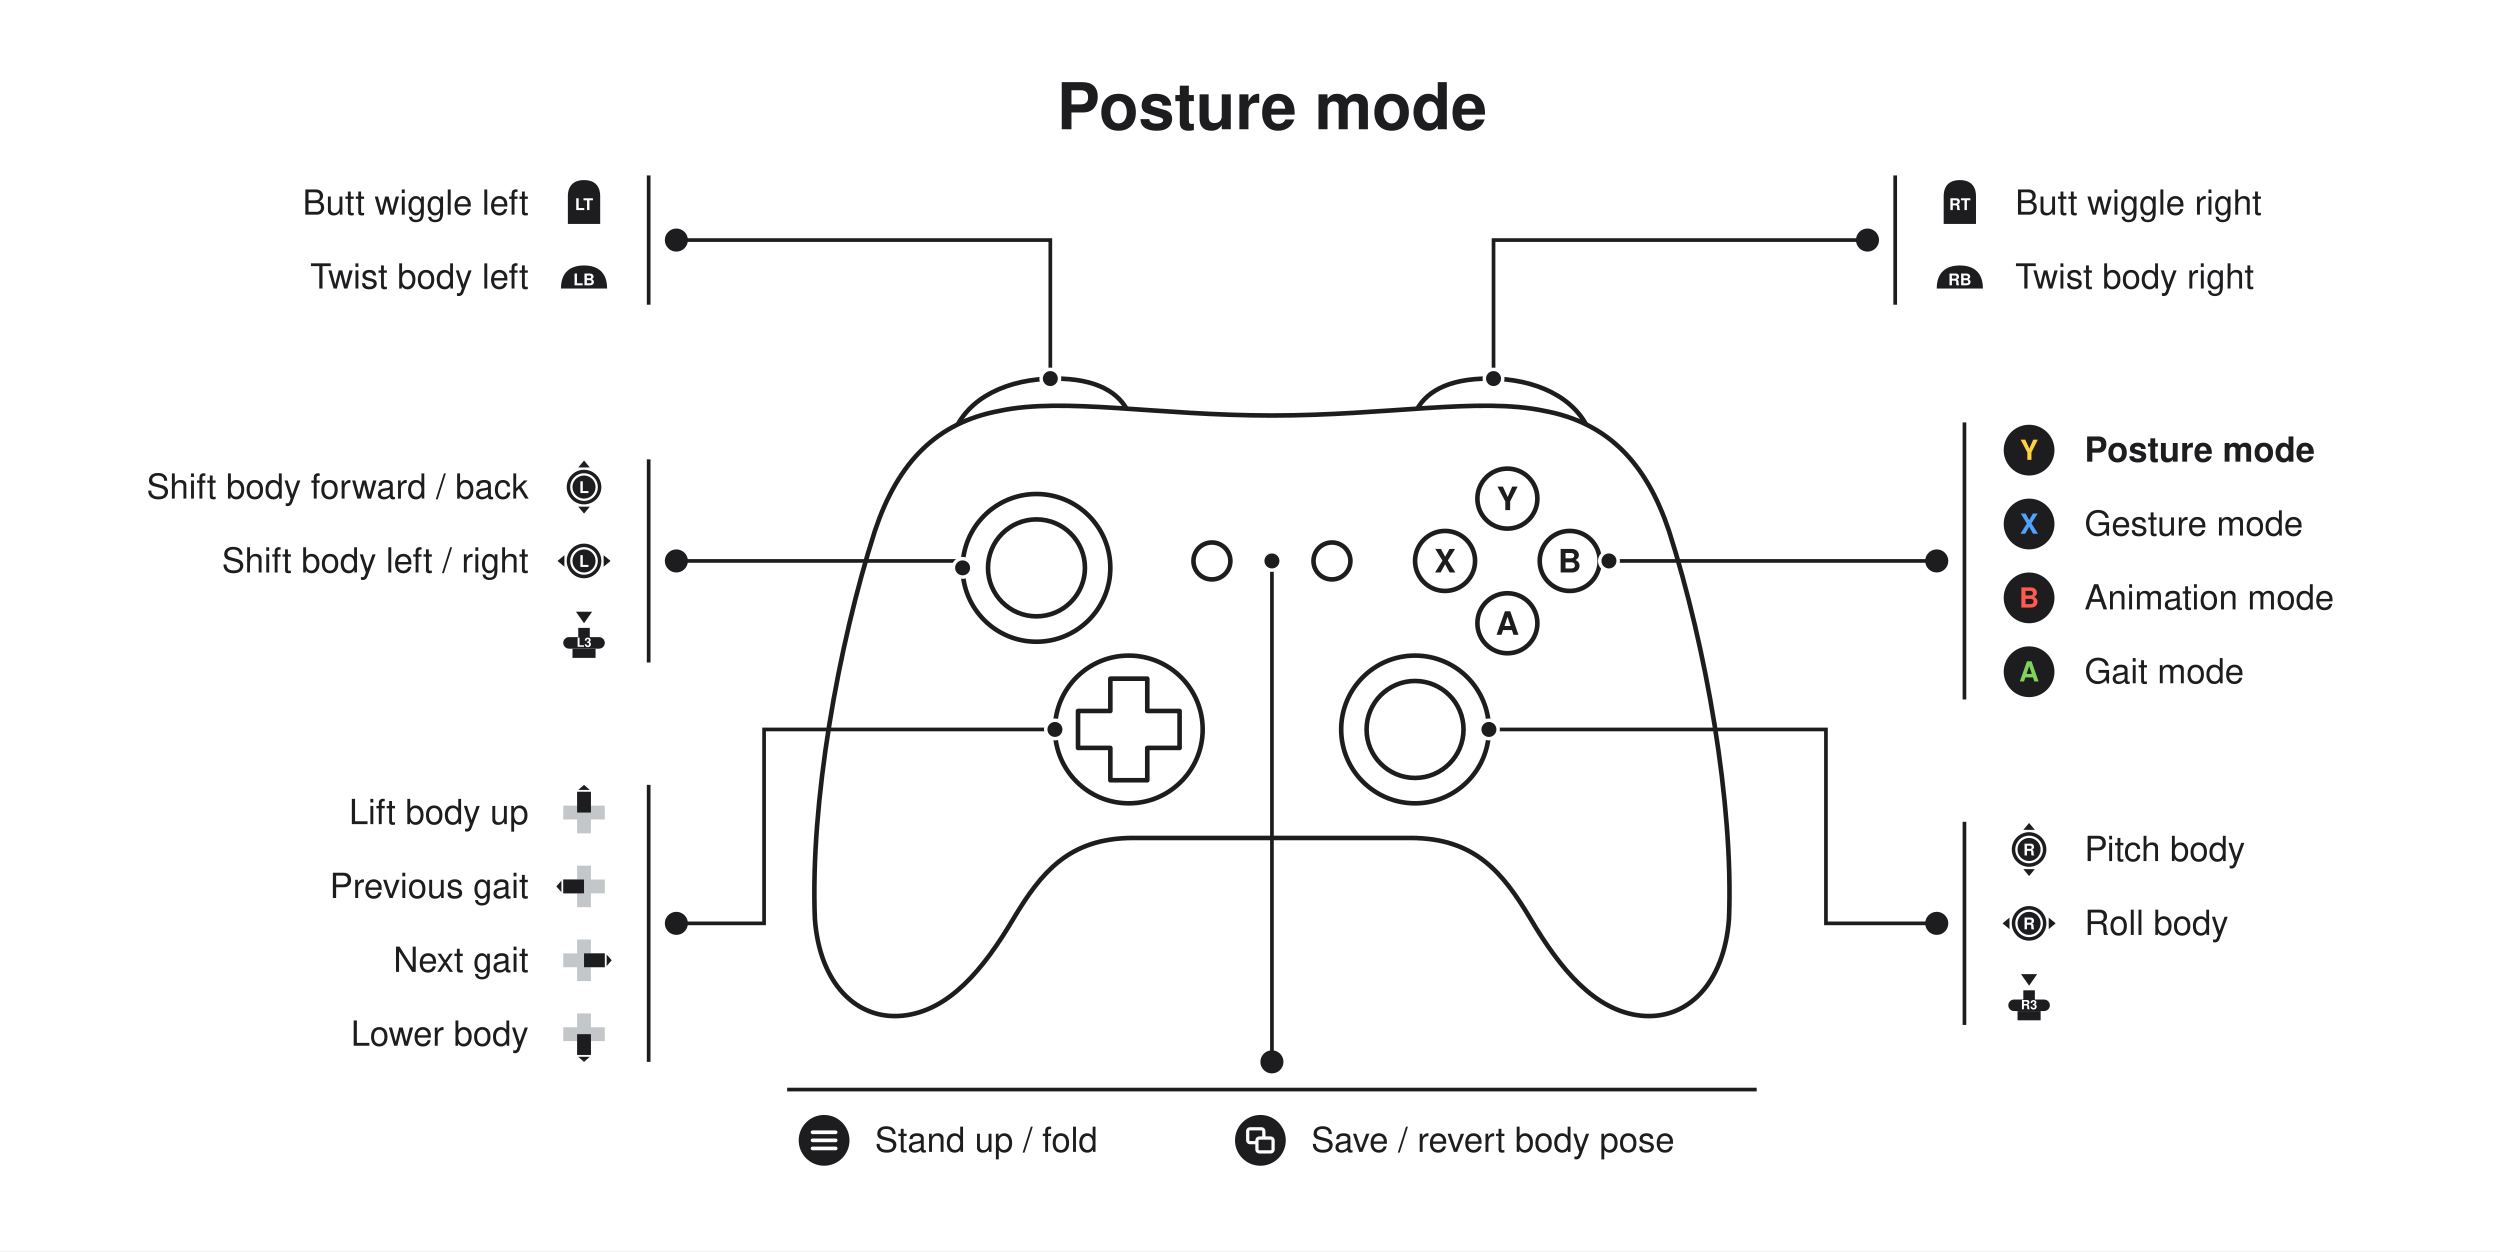
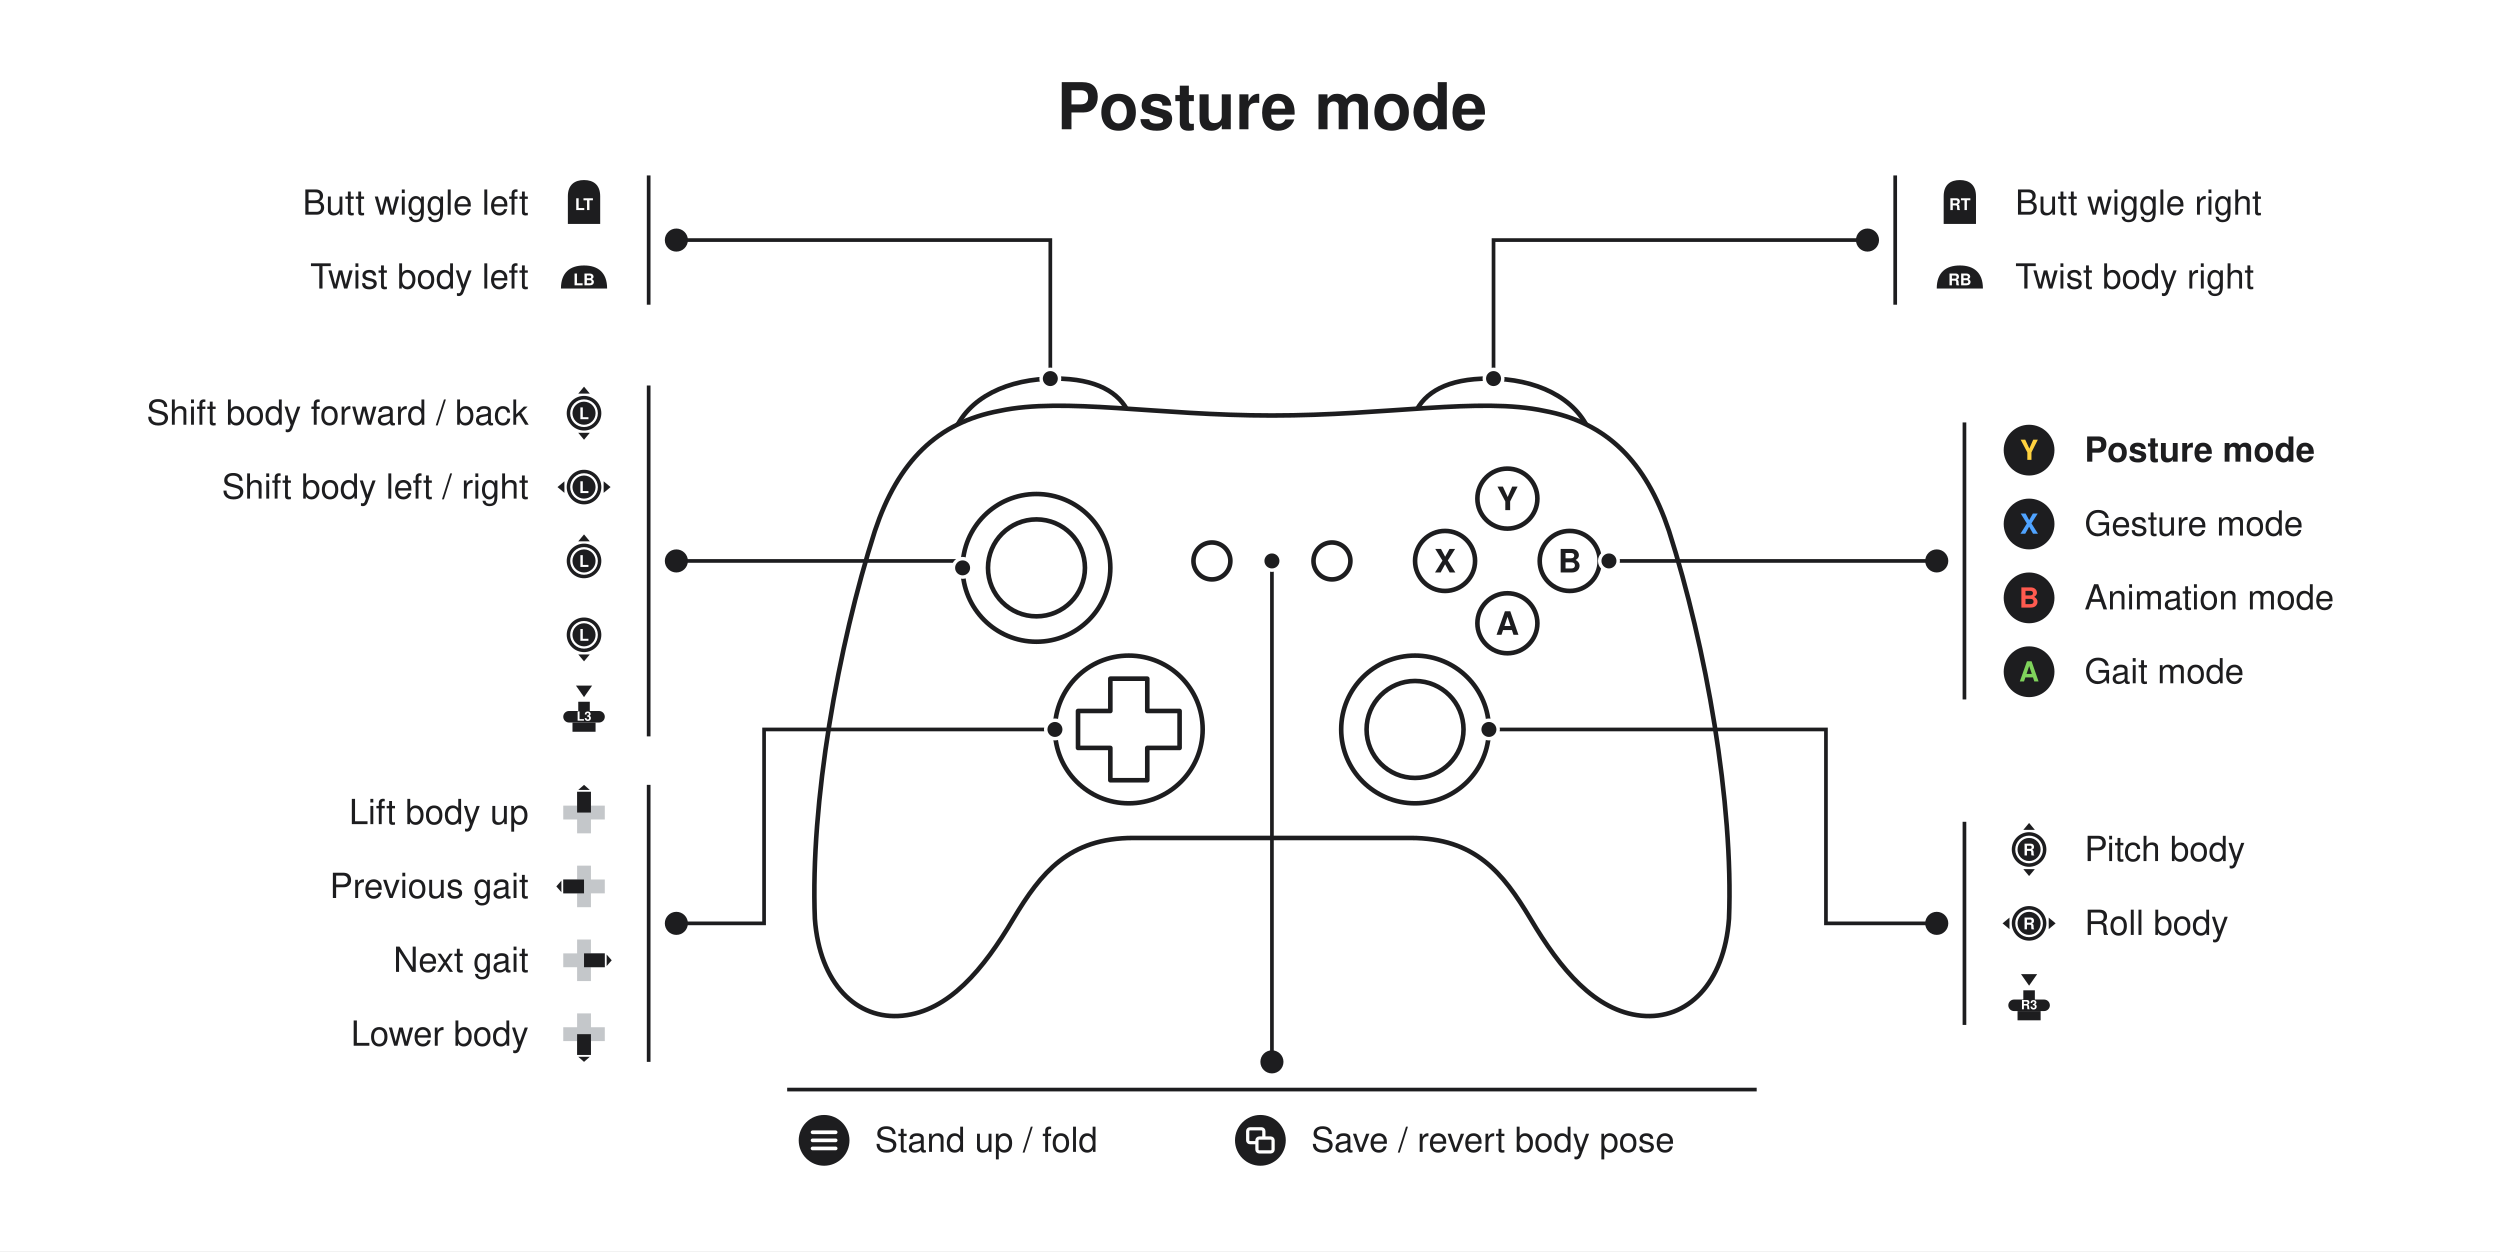
<svg xmlns="http://www.w3.org/2000/svg" viewBox="189 -32 1083 542" width="1083" height="542" font-family="Helvetica, Arial, sans-serif" font-size="15" fill="#1d1d1f">
  <style>.ln{fill:none;stroke:#1d1d1f;stroke-width:1.6}</style>
  <rect x="189" y="-32" width="1083" height="542" fill="#fff" />
  <text x="740" y="24" text-anchor="middle" font-size="28" font-weight="700">Posture mode</text>
  <svg x="540" y="100" width="400" height="312" viewBox="0 -26 400 312">
    <g fill="#fff" stroke="#1d1d1f" stroke-width="2" stroke-linejoin="round">
      <path id="shoulders" d="M62 30 C68 14 86 6 106 6 C124 6 134 12 138 21 Z M338 30 C332 14 314 6 294 6 C276 6 266 12 262 21 Z" />
      <path id="body" d="M200 22 C250 22 290 14 318 20 C345 25 362 42 372 72 C388 122 400 190 398 240 C396 268 380 284 360 282 C340 280 325 262 312 240 C300 220 288 205 260 205 L140 205 C112 205 100 220 88 240 C75 262 60 280 40 282 C20 284 4 268 2 240 C0 190 12 122 28 72 C38 42 55 25 82 20 C110 14 150 22 200 22 Z" />
      <circle cx="98" cy="88" r="32" />
      <circle cx="98" cy="88" r="21" />
      <circle cx="262" cy="158" r="32" />
      <circle cx="262" cy="158" r="21" />
      <circle cx="138" cy="158" r="32" />
      <path id="dpad" d="M130 136 H146 V150 H160 V166 H146 V180 H130 V166 H116 V150 H130 Z" />
      <circle cx="302" cy="58" r="13" />
      <circle cx="275" cy="85" r="13" />
      <circle cx="329" cy="85" r="13" />
      <circle cx="302" cy="112" r="13" />
      <circle cx="174" cy="85" r="8" />
      <circle cx="226" cy="85" r="8" />
    </g>
    <g font-family="Helvetica, Arial, sans-serif" font-weight="700" font-size="14" text-anchor="middle" fill="#1d1d1f">
      <text x="302" y="63">Y</text>
      <text x="275" y="90">X</text>
      <text x="329" y="90">B</text>
      <text x="302" y="117">A</text>
    </g>
    <g id="anchors" fill="none">
      <circle id="anchor-left_shoulder" cx="104" cy="6" r="0" />
      <circle id="anchor-right_shoulder" cx="296" cy="6" r="0" />
      <circle id="anchor-left_stick" cx="66" cy="88" r="0" />
      <circle id="anchor-dpad" cx="106" cy="158" r="0" />
      <circle id="anchor-face" cx="346" cy="85" r="0" />
      <circle id="anchor-centre" cx="200" cy="85" r="0" />
      <circle id="anchor-right_stick" cx="294" cy="158" r="0" />
    </g>
  </svg>
  <svg x="430" y="44" width="24" height="24" viewBox="0 0 24 24">
    <path d="M5 21 L5 9 C5 4 8 2 12 2 C16 2 19 4 19 9 L19 21 Z" fill="#1d1d1f" />
    <text x="12" y="15" text-anchor="middle" font-family="Helvetica, Arial, sans-serif" font-weight="700" font-size="7" fill="#fff">LT</text>
  </svg>
  <text x="418" y="61" text-anchor="end" font-weight="400">Butt wiggle left</text>
  <svg x="430" y="76" width="24" height="24" viewBox="0 0 24 24">
    <path d="M2 17 C2 10 6 7 12 7 C18 7 22 10 22 17 Z" fill="#1d1d1f" />
    <text x="12" y="15.6" text-anchor="middle" font-family="Helvetica, Arial, sans-serif" font-weight="700" font-size="7" fill="#fff">LB</text>
  </svg>
  <text x="418" y="93" text-anchor="end" font-weight="400">Twist body left</text>
  <path d="M470 44 V100" class="ln" />
  <path d="M482 72 H644 V132 H644" class="ln" />
  <circle cx="482" cy="72" r="5" fill="#1d1d1f" />
  <circle cx="644" cy="132" r="4" fill="#1d1d1f" stroke="#fff" stroke-width="1.5" />
+   <svg x="430" y="135" width="24" height="24" viewBox="0 0 24 24">
+     <path d="M12 0.5 L9.5 3.5 H14.5 Z M12 23.5 L9.5 20.5 H14.5 Z" fill="#1d1d1f" />
+     <circle cx="12" cy="12" r="7.5" fill="#1d1d1f" />
+     <circle cx="12" cy="12" r="5.5" fill="none" stroke="#fff" stroke-width="1" />
+     <text x="12" y="14.6" text-anchor="middle" font-family="Helvetica, Arial, sans-serif" font-weight="700" font-size="7" fill="#fff">L</text>
+   </svg>
+   <text x="418" y="152" text-anchor="end" font-weight="400">Shift body forward / back</text>
  <svg x="430" y="167" width="24" height="24" viewBox="0 0 24 24">
-     <path d="M12 0.5 L9.5 3.5 H14.5 Z M12 23.5 L9.5 20.5 H14.5 Z" fill="#1d1d1f" />
-     <circle cx="12" cy="12" r="7.5" fill="#1d1d1f" />
-     <circle cx="12" cy="12" r="5.5" fill="none" stroke="#fff" stroke-width="1" />
-     <text x="12" y="14.6" text-anchor="middle" font-family="Helvetica, Arial, sans-serif" font-weight="700" font-size="7" fill="#fff">L</text>
-   </svg>
-   <text x="418" y="184" text-anchor="end" font-weight="400">Shift body forward / back</text>
+     <path d="M0.5 12 L3.5 9.5 V14.5 Z M23.5 12 L20.5 9.5 V14.5 Z" fill="#1d1d1f" />
+     <circle cx="12" cy="12" r="7.5" fill="#1d1d1f" />
+     <circle cx="12" cy="12" r="5.5" fill="none" stroke="#fff" stroke-width="1" />
+     <text x="12" y="14.6" text-anchor="middle" font-family="Helvetica, Arial, sans-serif" font-weight="700" font-size="7" fill="#fff">L</text>
+   </svg>
+   <text x="418" y="184" text-anchor="end" font-weight="400">Shift body left / right</text>
  <svg x="430" y="199" width="24" height="24" viewBox="0 0 24 24">
-     <path d="M0.5 12 L3.5 9.5 V14.5 Z M23.5 12 L20.5 9.5 V14.5 Z" fill="#1d1d1f" />
-     <circle cx="12" cy="12" r="7.5" fill="#1d1d1f" />
-     <circle cx="12" cy="12" r="5.5" fill="none" stroke="#fff" stroke-width="1" />
-     <text x="12" y="14.6" text-anchor="middle" font-family="Helvetica, Arial, sans-serif" font-weight="700" font-size="7" fill="#fff">L</text>
-   </svg>
-   <text x="418" y="216" text-anchor="end" font-weight="400">Shift body left / right</text>
+     <path d="M12 0.5 L9.5 3.5 H14.5 Z" fill="#1d1d1f" />
+     <circle cx="12" cy="12" r="7.5" fill="#1d1d1f" />
+     <circle cx="12" cy="12" r="5.5" fill="none" stroke="#fff" stroke-width="1" />
+     <text x="12" y="14.6" text-anchor="middle" font-family="Helvetica, Arial, sans-serif" font-weight="700" font-size="7" fill="#fff">L</text>
+   </svg>
  <svg x="430" y="231" width="24" height="24" viewBox="0 0 24 24">
+     <path d="M12 23.5 L9.5 20.5 H14.5 Z" fill="#1d1d1f" />
+     <circle cx="12" cy="12" r="7.5" fill="#1d1d1f" />
+     <circle cx="12" cy="12" r="5.5" fill="none" stroke="#fff" stroke-width="1" />
+     <text x="12" y="14.6" text-anchor="middle" font-family="Helvetica, Arial, sans-serif" font-weight="700" font-size="7" fill="#fff">L</text>
+   </svg>
+   <svg x="430" y="263" width="24" height="24" viewBox="0 0 24 24">
    <path d="M12 7 L8.5 2 H15.5 Z" fill="#1d1d1f" />
    <rect x="9.5" y="9" width="5" height="7" fill="#1d1d1f" />
    <rect x="3" y="13" width="18" height="5" rx="2.5" fill="#1d1d1f" />
    <rect x="7" y="18" width="10" height="4" fill="#1d1d1f" />
    <text x="12" y="17.2" text-anchor="middle" font-family="Helvetica, Arial, sans-serif" font-weight="700" font-size="5.5" fill="#fff">L3</text>
  </svg>
-   <path d="M470 167 V255" class="ln" />
+   <path d="M470 135 V287" class="ln" />
  <path d="M482 211 H606 V214 H606" class="ln" />
  <circle cx="482" cy="211" r="5" fill="#1d1d1f" />
  <circle cx="606" cy="214" r="4" fill="#1d1d1f" stroke="#fff" stroke-width="1.5" />
  <svg x="430" y="308" width="24" height="24" viewBox="0 0 24 24">
    <path d="M9 3 H15 V9 H21 V15 H15 V21 H9 V15 H3 V9 H9 Z" fill="#c4c7ca" />
    <g transform="rotate(0 12 12)">
      <path d="M9 3 H15 V12 H9 Z" fill="#1d1d1f" />
      <path d="M12 0 L14.5 2.2 H9.5 Z" fill="#1d1d1f" />
    </g>
  </svg>
  <text x="418" y="325" text-anchor="end" font-weight="400">Lift body up</text>
  <svg x="430" y="340" width="24" height="24" viewBox="0 0 24 24">
    <path d="M9 3 H15 V9 H21 V15 H15 V21 H9 V15 H3 V9 H9 Z" fill="#c4c7ca" />
    <g transform="rotate(270 12 12)">
      <path d="M9 3 H15 V12 H9 Z" fill="#1d1d1f" />
      <path d="M12 0 L14.5 2.2 H9.5 Z" fill="#1d1d1f" />
    </g>
  </svg>
  <text x="418" y="357" text-anchor="end" font-weight="400">Previous gait</text>
  <svg x="430" y="372" width="24" height="24" viewBox="0 0 24 24">
    <path d="M9 3 H15 V9 H21 V15 H15 V21 H9 V15 H3 V9 H9 Z" fill="#c4c7ca" />
    <g transform="rotate(90 12 12)">
      <path d="M9 3 H15 V12 H9 Z" fill="#1d1d1f" />
      <path d="M12 0 L14.5 2.2 H9.5 Z" fill="#1d1d1f" />
    </g>
  </svg>
  <text x="418" y="389" text-anchor="end" font-weight="400">Next gait</text>
  <svg x="430" y="404" width="24" height="24" viewBox="0 0 24 24">
    <path d="M9 3 H15 V9 H21 V15 H15 V21 H9 V15 H3 V9 H9 Z" fill="#c4c7ca" />
    <g transform="rotate(180 12 12)">
      <path d="M9 3 H15 V12 H9 Z" fill="#1d1d1f" />
      <path d="M12 0 L14.5 2.2 H9.5 Z" fill="#1d1d1f" />
    </g>
  </svg>
  <text x="418" y="421" text-anchor="end" font-weight="400">Lower body</text>
  <path d="M470 308 V428" class="ln" />
  <path d="M482 368 H520 V284 H646" class="ln" />
  <circle cx="482" cy="368" r="5" fill="#1d1d1f" />
  <circle cx="646" cy="284" r="4" fill="#1d1d1f" stroke="#fff" stroke-width="1.5" />
  <svg x="1026" y="44" width="24" height="24" viewBox="0 0 24 24">
    <path d="M5 21 L5 9 C5 4 8 2 12 2 C16 2 19 4 19 9 L19 21 Z" fill="#1d1d1f" />
    <text x="12" y="15" text-anchor="middle" font-family="Helvetica, Arial, sans-serif" font-weight="700" font-size="7" fill="#fff">RT</text>
  </svg>
  <text x="1062" y="61" text-anchor="start" font-weight="400">Butt wiggle right</text>
  <svg x="1026" y="76" width="24" height="24" viewBox="0 0 24 24">
    <path d="M2 17 C2 10 6 7 12 7 C18 7 22 10 22 17 Z" fill="#1d1d1f" />
    <text x="12" y="15.6" text-anchor="middle" font-family="Helvetica, Arial, sans-serif" font-weight="700" font-size="7" fill="#fff">RB</text>
  </svg>
  <text x="1062" y="93" text-anchor="start" font-weight="400">Twist body right</text>
  <path d="M1010 44 V100" class="ln" />
  <path d="M998 72 H836 V132 H836" class="ln" />
  <circle cx="998" cy="72" r="5" fill="#1d1d1f" />
  <circle cx="836" cy="132" r="4" fill="#1d1d1f" stroke="#fff" stroke-width="1.5" />
  <svg x="1056" y="151" width="24" height="24" viewBox="0 0 24 24">
    <circle cx="12" cy="12" r="11" fill="#1d1d1f" />
    <text x="12" y="16.2" text-anchor="middle" font-family="Helvetica, Arial, sans-serif" font-weight="700" font-size="12" fill="#ffd23f">Y</text>
  </svg>
  <text x="1092" y="168" text-anchor="start" font-weight="700">Posture mode</text>
  <svg x="1056" y="183" width="24" height="24" viewBox="0 0 24 24">
    <circle cx="12" cy="12" r="11" fill="#1d1d1f" />
    <text x="12" y="16.2" text-anchor="middle" font-family="Helvetica, Arial, sans-serif" font-weight="700" font-size="12" fill="#4fa3ff">X</text>
  </svg>
  <text x="1092" y="200" text-anchor="start" font-weight="400">Gesture mode</text>
  <svg x="1056" y="215" width="24" height="24" viewBox="0 0 24 24">
    <circle cx="12" cy="12" r="11" fill="#1d1d1f" />
    <text x="12" y="16.2" text-anchor="middle" font-family="Helvetica, Arial, sans-serif" font-weight="700" font-size="12" fill="#ff5a4f">B</text>
  </svg>
  <text x="1092" y="232" text-anchor="start" font-weight="400">Animation mode</text>
  <svg x="1056" y="247" width="24" height="24" viewBox="0 0 24 24">
    <circle cx="12" cy="12" r="11" fill="#1d1d1f" />
    <text x="12" y="16.2" text-anchor="middle" font-family="Helvetica, Arial, sans-serif" font-weight="700" font-size="12" fill="#7fd35b">A</text>
  </svg>
  <text x="1092" y="264" text-anchor="start" font-weight="400">Gait mode</text>
  <path d="M1040 151 V271" class="ln" />
  <path d="M1028 211 H886 V211 H886" class="ln" />
  <circle cx="1028" cy="211" r="5" fill="#1d1d1f" />
  <circle cx="886" cy="211" r="4" fill="#1d1d1f" stroke="#fff" stroke-width="1.5" />
  <svg x="1056" y="324" width="24" height="24" viewBox="0 0 24 24">
    <path d="M12 0.5 L9.5 3.5 H14.5 Z M12 23.5 L9.5 20.5 H14.5 Z" fill="#1d1d1f" />
    <circle cx="12" cy="12" r="7.5" fill="#1d1d1f" />
    <circle cx="12" cy="12" r="5.5" fill="none" stroke="#fff" stroke-width="1" />
    <text x="12" y="14.6" text-anchor="middle" font-family="Helvetica, Arial, sans-serif" font-weight="700" font-size="7" fill="#fff">R</text>
  </svg>
  <text x="1092" y="341" text-anchor="start" font-weight="400">Pitch body</text>
  <svg x="1056" y="356" width="24" height="24" viewBox="0 0 24 24">
    <path d="M0.5 12 L3.5 9.5 V14.5 Z M23.5 12 L20.5 9.5 V14.5 Z" fill="#1d1d1f" />
    <circle cx="12" cy="12" r="7.5" fill="#1d1d1f" />
    <circle cx="12" cy="12" r="5.5" fill="none" stroke="#fff" stroke-width="1" />
    <text x="12" y="14.6" text-anchor="middle" font-family="Helvetica, Arial, sans-serif" font-weight="700" font-size="7" fill="#fff">R</text>
  </svg>
  <text x="1092" y="373" text-anchor="start" font-weight="400">Roll body</text>
  <svg x="1056" y="388" width="24" height="24" viewBox="0 0 24 24">
    <path d="M12 7 L8.5 2 H15.5 Z" fill="#1d1d1f" />
    <rect x="9.5" y="9" width="5" height="7" fill="#1d1d1f" />
    <rect x="3" y="13" width="18" height="5" rx="2.5" fill="#1d1d1f" />
    <rect x="7" y="18" width="10" height="4" fill="#1d1d1f" />
    <text x="12" y="17.2" text-anchor="middle" font-family="Helvetica, Arial, sans-serif" font-weight="700" font-size="5.5" fill="#fff">R3</text>
  </svg>
  <path d="M1040 324 V412" class="ln" />
  <path d="M1028 368 H980 V284 H834" class="ln" />
  <circle cx="1028" cy="368" r="5" fill="#1d1d1f" />
  <circle cx="834" cy="284" r="4" fill="#1d1d1f" stroke="#fff" stroke-width="1.5" />
  <svg x="534" y="450" width="24" height="24" viewBox="0 0 24 24">
    <circle cx="12" cy="12" r="11" fill="#1d1d1f" />
    <path d="M7 8.5 H17 M7 12 H17 M7 15.5 H17" stroke="#fff" stroke-width="1.6" stroke-linecap="round" />
  </svg>
  <text x="568" y="467">Stand up / fold</text>
  <svg x="723" y="450" width="24" height="24" viewBox="0 0 24 24">
    <circle cx="12" cy="12" r="11" fill="#1d1d1f" />
    <rect x="6.5" y="7" width="7" height="6" rx="1" fill="none" stroke="#fff" stroke-width="1.4" />
    <rect x="10.5" y="11" width="7" height="6" rx="1" fill="#1d1d1f" stroke="#fff" stroke-width="1.4" />
  </svg>
  <text x="757" y="467">Save / revert body pose</text>
  <path d="M530 440 H950" class="ln" />
  <path d="M740 428 V211" class="ln" />
  <circle cx="740" cy="428" r="5" fill="#1d1d1f" />
  <circle cx="740" cy="211" r="4" fill="#1d1d1f" stroke="#fff" stroke-width="1.5" />
</svg>
